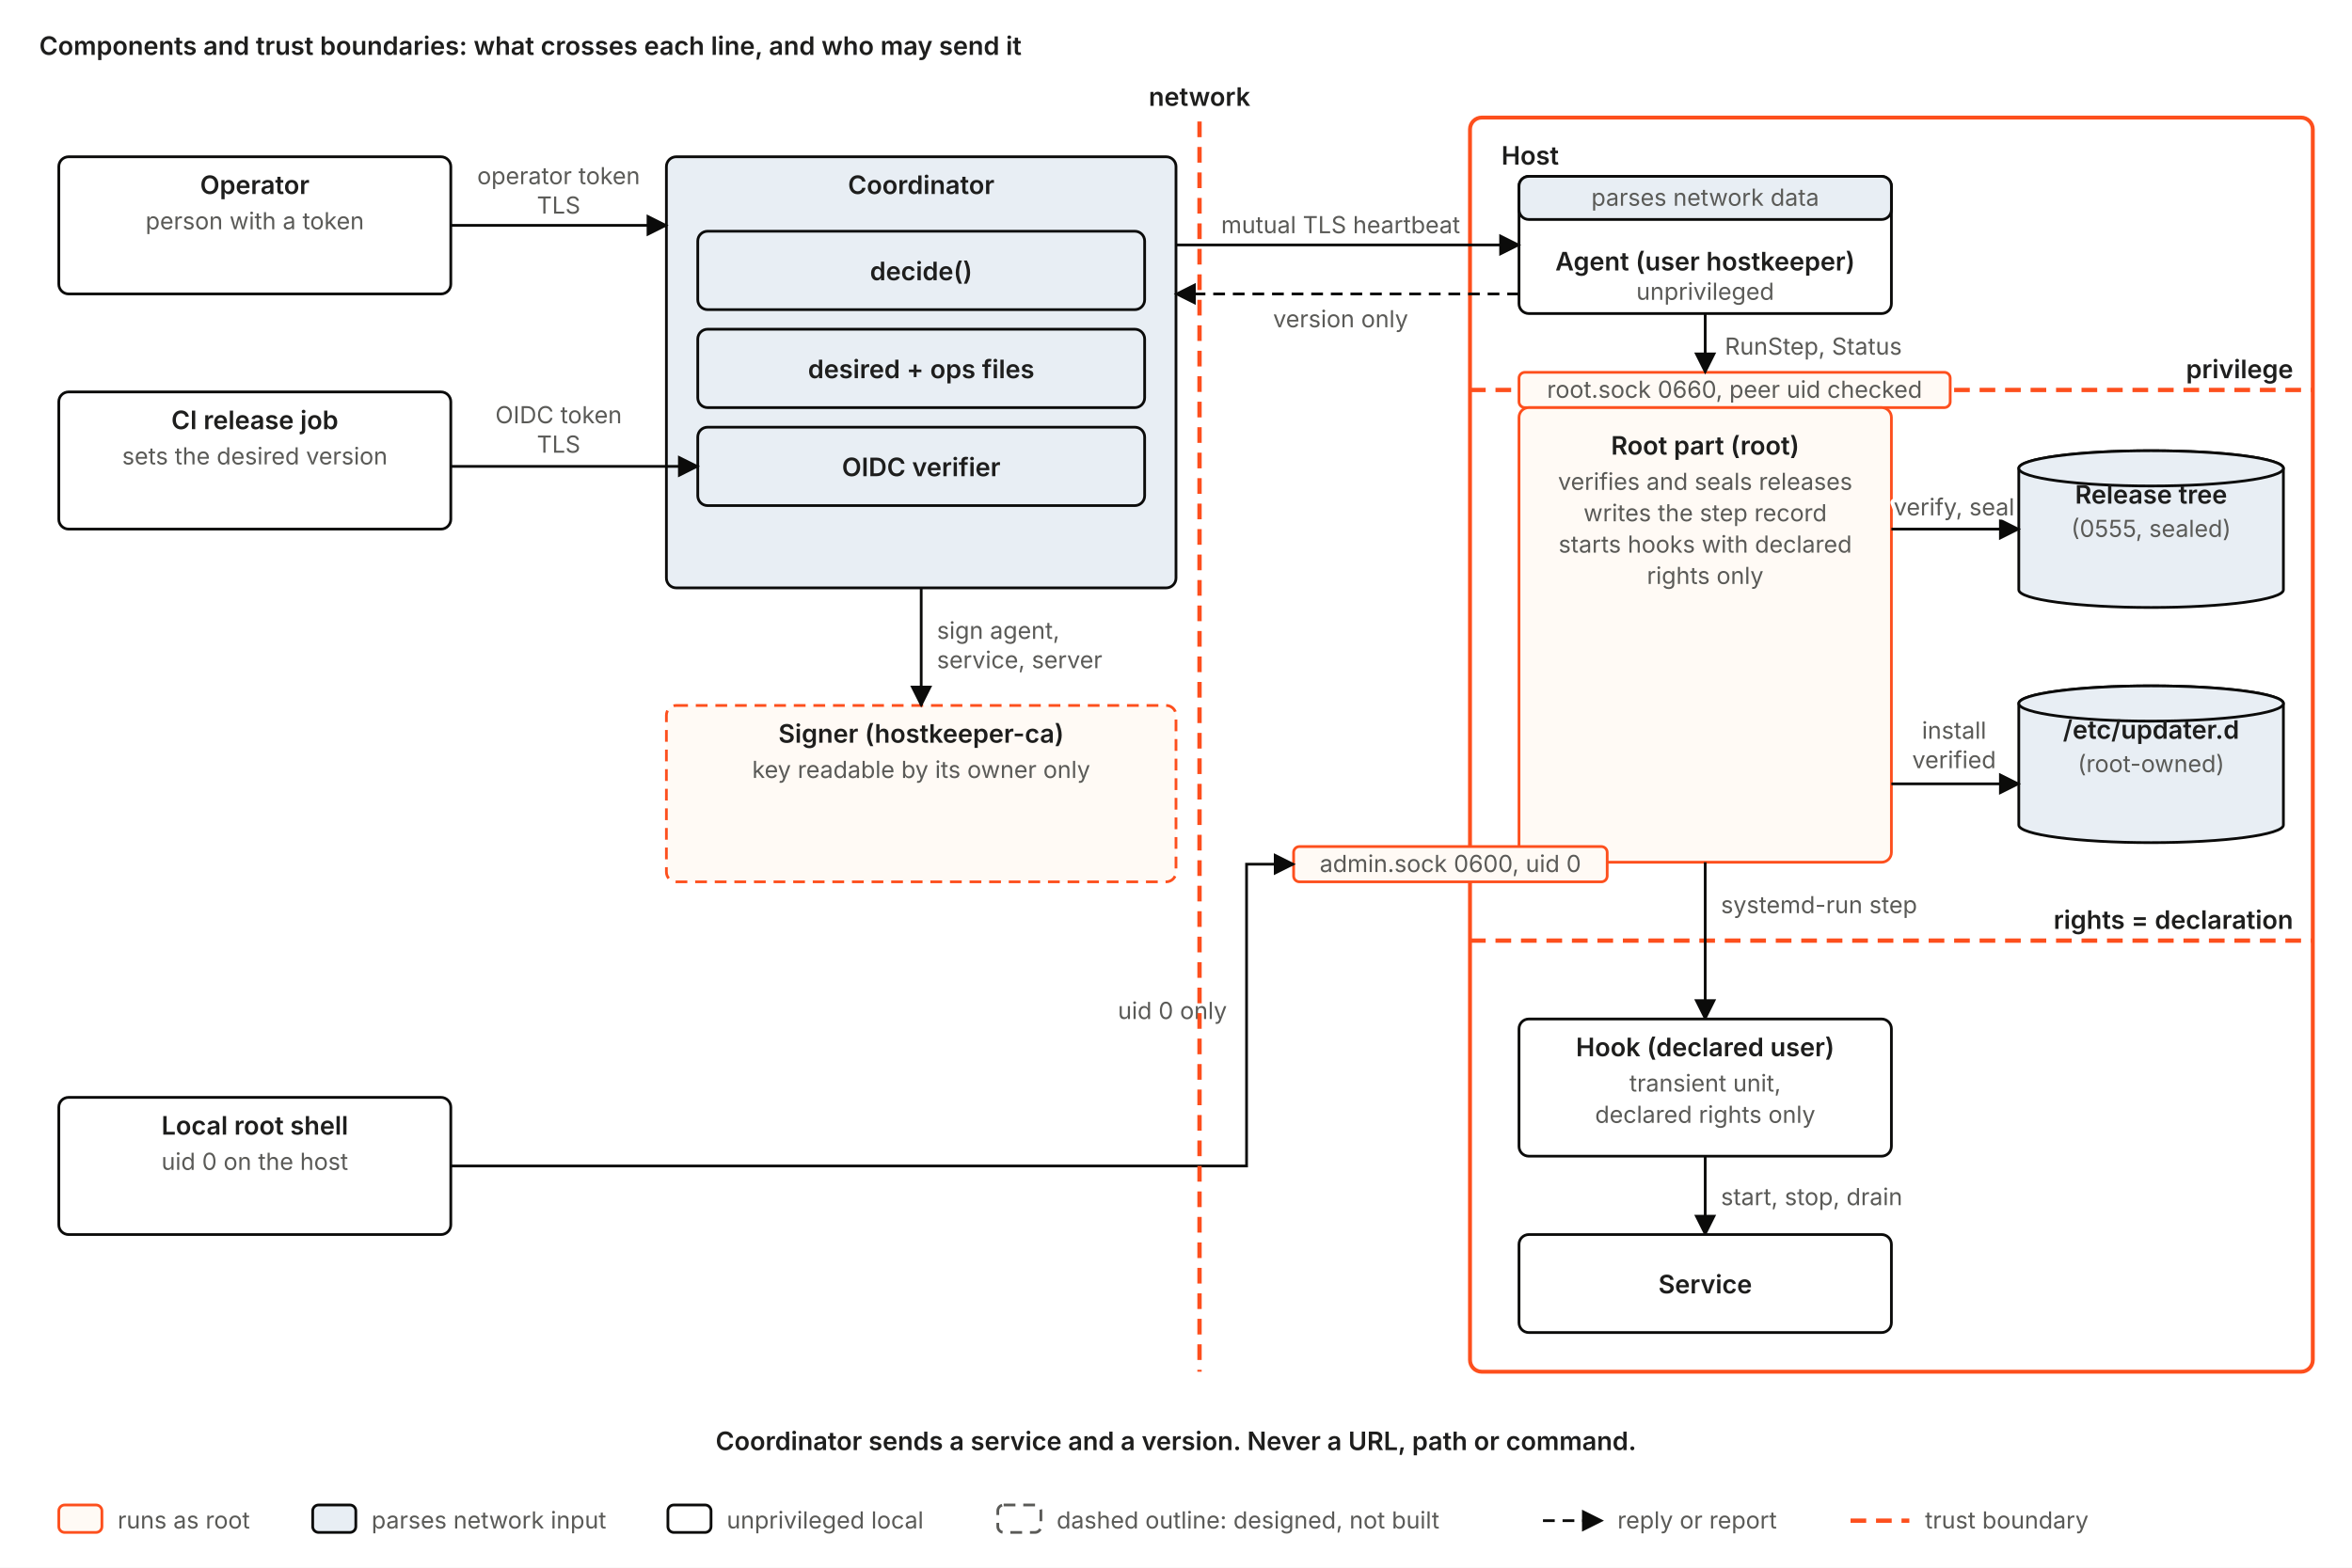
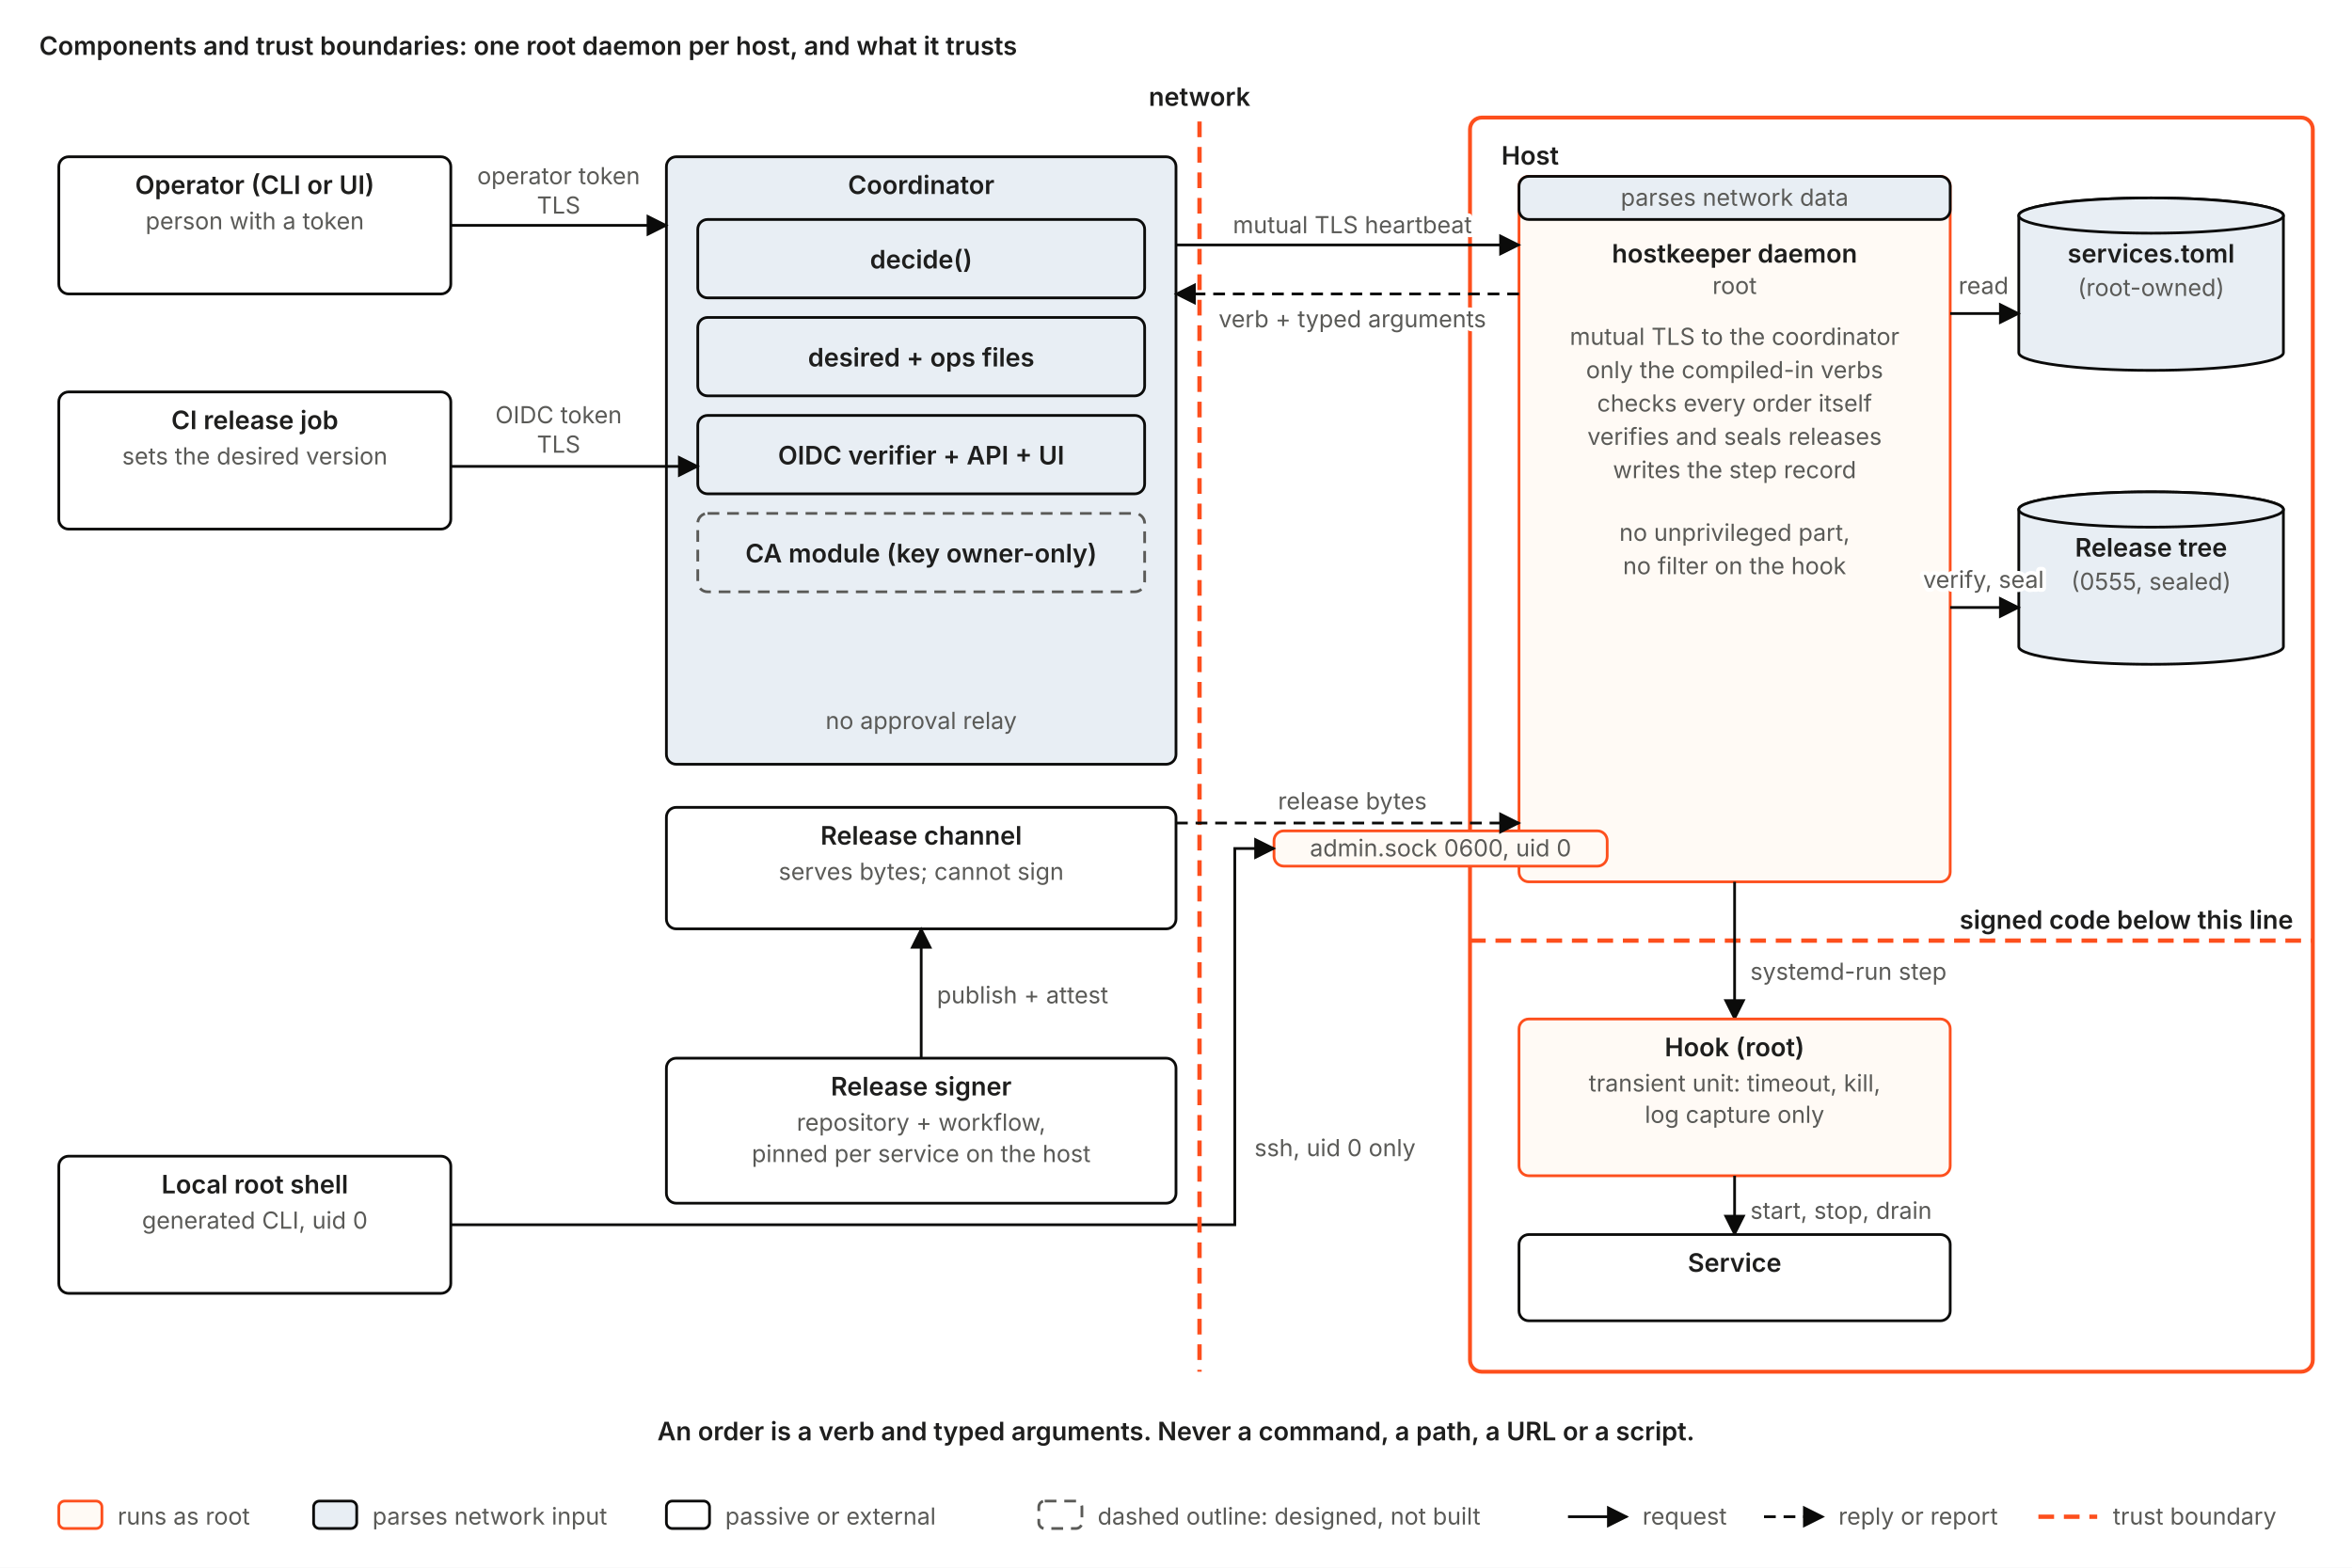
- <svg xmlns="http://www.w3.org/2000/svg" viewBox="0 0 1200 800" width="1200" height="800" role="img" aria-label="Components and trust boundaries: coordinator, agent, root part, hook, service, signer, operator and CI, with the trust boundary drawn at each crossing.">
+ <svg xmlns="http://www.w3.org/2000/svg" viewBox="0 0 1200 800" width="1200" height="800" role="img" aria-label="Components and trust boundaries: coordinator, one root daemon per host, hook, service, release signer, release channel, operator and CI, with the trust boundary drawn at each crossing.">
  <defs>
    <marker id="components-and-trust-ak" viewBox="0 0 10 10" refX="9" refY="5" markerWidth="8" markerHeight="8" orient="auto-start-reverse">
      <path d="M0,0 L10,5 L0,10 z" fill="#0B0B0A" />
    </marker>
    <marker id="components-and-trust-ao" viewBox="0 0 10 10" refX="9" refY="5" markerWidth="8" markerHeight="8" orient="auto-start-reverse">
      <path d="M0,0 L10,5 L0,10 z" fill="#FD4F1D" />
    </marker>
  </defs>
  <style>
.box{fill:#FFFFFF;stroke:#0B0B0A;stroke-width:1.4}
.box-b{fill:#E8EEF4;stroke:#0B0B0A;stroke-width:1.4}
.box-o{fill:#FFFAF5;stroke:#FD4F1D;stroke-width:1.4}
.box-t{fill:none;stroke:#FD4F1D;stroke-width:2}
.box-p{fill:none;stroke:#5A5A57;stroke-width:1.4;stroke-dasharray:6 4}
.dash{stroke-dasharray:6 4}
.tb{stroke:#FD4F1D;fill:none;stroke-width:2.2;stroke-dasharray:8 5}
.ln{stroke:#0B0B0A;fill:none;stroke-width:1.4}
.ln-d{stroke:#0B0B0A;fill:none;stroke-width:1.4;stroke-dasharray:6 4}
.ln-o{stroke:#FD4F1D;fill:none;stroke-width:1.6}
.ln-od{stroke:#FD4F1D;fill:none;stroke-width:1.6;stroke-dasharray:6 4}
.life{stroke:#5A5A57;stroke-width:1;stroke-dasharray:2 4}
text{fill:#1E1E1D;font-family:system-ui,-apple-system,'Segoe UI',sans-serif;font-size:13px}
.b{font-weight:600}
.t-m{fill:#5A5A57;font-size:12px}
.lbl{paint-order:stroke;stroke:#FFFFFF;stroke-width:4px;stroke-linejoin:round}
</style>
  <rect x="0" y="0" width="1200" height="800" fill="#FFFFFF" />
-   <text x="20" y="28" class="b" font-size="16" text-anchor="start">Components and trust boundaries: what crosses each line, and who may send it</text>
+   <text x="20" y="28" class="b" font-size="16" text-anchor="start">Components and trust boundaries: one root daemon per host, and what it trusts</text>
  <rect x="30" y="80" width="200" height="70" rx="5" class="box" />
-   <text x="130" y="99" class="b" text-anchor="middle">Operator</text>
-   <text x="130" y="117" class="t-m" text-anchor="middle">person with a token</text>
+   <text x="130.0" y="99" class="b" text-anchor="middle">Operator (CLI or UI)</text>
+   <text x="130.0" y="117" class="t-m" text-anchor="middle">person with a token</text>
  <rect x="30" y="200" width="200" height="70" rx="5" class="box" />
-   <text x="130" y="219" class="b" text-anchor="middle">CI release job</text>
-   <text x="130" y="237" class="t-m" text-anchor="middle">sets the desired version</text>
-   <rect x="30" y="560" width="200" height="70" rx="5" class="box" />
-   <text x="130" y="579" class="b" text-anchor="middle">Local root shell</text>
-   <text x="130" y="597" class="t-m" text-anchor="middle">uid 0 on the host</text>
-   <rect x="340" y="80" width="260" height="220" rx="5" class="box-b" />
+   <text x="130.0" y="219" class="b" text-anchor="middle">CI release job</text>
+   <text x="130.0" y="237" class="t-m" text-anchor="middle">sets the desired version</text>
+   <rect x="30" y="590" width="200" height="70" rx="5" class="box" />
+   <text x="130.0" y="609" class="b" text-anchor="middle">Local root shell</text>
+   <text x="130.0" y="627" class="t-m" text-anchor="middle">generated CLI, uid 0</text>
+   <rect x="340" y="80" width="260" height="310" rx="5" class="box-b" />
  <text x="470" y="99" class="b" text-anchor="middle">Coordinator</text>
-   <rect x="356" y="118" width="228" height="40" rx="5" class="box-b" />
-   <text x="470" y="143" class="b" text-anchor="middle">decide()</text>
-   <rect x="356" y="168" width="228" height="40" rx="5" class="box-b" />
-   <text x="470" y="193" class="b" text-anchor="middle">desired + ops files</text>
-   <rect x="356" y="218" width="228" height="40" rx="5" class="box-b" />
-   <text x="470" y="243" class="b" text-anchor="middle">OIDC verifier</text>
-   <rect x="340" y="360" width="260" height="90" rx="5" class="box-o dash" />
-   <text x="470" y="379" class="b" text-anchor="middle">Signer (hostkeeper-ca)</text>
-   <text x="470" y="397" class="t-m" text-anchor="middle">key readable by its owner only</text>
-   <path d="M470,300 L470,360" class="ln" marker-end="url(#components-and-trust-ak)" />
-   <text x="478" y="326" class="t-m lbl" text-anchor="start">sign agent,</text>
-   <text x="478" y="341" class="t-m lbl" text-anchor="start">service, server</text>
+   <rect x="356" y="112" width="228" height="40" rx="5" class="box-b" />
+   <text x="470" y="137" class="b" text-anchor="middle">decide()</text>
+   <rect x="356" y="162" width="228" height="40" rx="5" class="box-b" />
+   <text x="470" y="187" class="b" text-anchor="middle">desired + ops files</text>
+   <rect x="356" y="212" width="228" height="40" rx="5" class="box-b" />
+   <text x="470" y="237" class="b" text-anchor="middle">OIDC verifier + API + UI</text>
+   <rect x="356" y="262" width="228" height="40" rx="5" class="box-p" />
+   <text x="470" y="287" class="b" text-anchor="middle">CA module (key owner-only)</text>
+   <text x="470" y="372" class="t-m" text-anchor="middle">no approval relay</text>
+   <rect x="340" y="412" width="260" height="62" rx="5" class="box" />
+   <text x="470.0" y="431" class="b" text-anchor="middle">Release channel</text>
+   <text x="470.0" y="449" class="t-m" text-anchor="middle">serves bytes; cannot sign</text>
+   <rect x="340" y="540" width="260" height="74" rx="5" class="box" />
+   <text x="470.0" y="559" class="b" text-anchor="middle">Release signer</text>
+   <text x="470.0" y="577" class="t-m" text-anchor="middle">repository + workflow,</text>
+   <text x="470.0" y="593" class="t-m" text-anchor="middle">pinned per service on the host</text>
+   <path d="M470,540 L470,474" class="ln" marker-end="url(#components-and-trust-ak)" />
+   <text x="478" y="512" class="t-m lbl" text-anchor="start">publish + attest</text>
  <rect x="750" y="60" width="430" height="640" rx="6" class="box-t" />
  <text x="766" y="84" class="b" text-anchor="start">Host</text>
-   <rect x="775" y="90" width="190" height="70" rx="5" class="box" />
-   <rect x="775" y="90" width="190" height="22" rx="5" class="box-b" />
-   <text x="870" y="105" class="t-m" text-anchor="middle">parses network data</text>
-   <text x="870" y="138" class="b" text-anchor="middle">Agent (user hostkeeper)</text>
-   <text x="870" y="153" class="t-m" text-anchor="middle">unprivileged</text>
-   <line x1="750" y1="199" x2="1180" y2="199" class="tb" />
-   <text x="1170" y="193" class="b lbl" text-anchor="end">privilege</text>
-   <rect x="775" y="190" width="220" height="18" rx="3" class="box-o" />
-   <text x="885" y="203" class="t-m" text-anchor="middle">root.sock 0660, peer uid checked</text>
-   <rect x="775" y="208" width="190" height="232" rx="5" class="box-o" />
-   <text x="870" y="232" class="b" text-anchor="middle">Root part (root)</text>
-   <text x="870" y="250" class="t-m" text-anchor="middle">verifies and seals releases</text>
-   <text x="870" y="266" class="t-m" text-anchor="middle">writes the step record</text>
-   <text x="870" y="282" class="t-m" text-anchor="middle">starts hooks with declared</text>
-   <text x="870" y="298" class="t-m" text-anchor="middle">rights only</text>
-   <path d="M870,160 L870,190" class="ln" marker-end="url(#components-and-trust-ak)" />
-   <text x="880" y="181" class="t-m lbl" text-anchor="start">RunStep, Status</text>
-   <rect x="660" y="432" width="160" height="18" rx="3" class="box-o" />
-   <text x="740" y="445" class="t-m" text-anchor="middle">admin.sock 0600, uid 0</text>
-   <path d="M230,595 L636,595 L636,441 L660,441" class="ln" marker-end="url(#components-and-trust-ak)" />
-   <text x="626" y="520" class="t-m lbl" text-anchor="end">uid 0 only</text>
+   <path d="M1030,110 v70 a67.5,9 0 0 0 135,0 v-70 a67.5,9 0 0 0 -135,0 z" class="box-b" />
+   <ellipse cx="1097.5" cy="110" rx="67.5" ry="9" class="box-b" />
+   <text x="1097.5" y="134" class="b" text-anchor="middle">services.toml</text>
+   <text x="1097.5" y="151" class="t-m" text-anchor="middle">(root-owned)</text>
+   <path d="M1030,260 v70 a67.5,9 0 0 0 135,0 v-70 a67.5,9 0 0 0 -135,0 z" class="box-b" />
+   <ellipse cx="1097.5" cy="260" rx="67.5" ry="9" class="box-b" />
+   <text x="1097.5" y="284" class="b" text-anchor="middle">Release tree</text>
+   <text x="1097.5" y="301" class="t-m" text-anchor="middle">(0555, sealed)</text>
+   <rect x="775" y="90" width="220" height="360" rx="5" class="box-o" />
+   <rect x="775" y="90" width="220" height="22" rx="5" class="box-b" />
+   <text x="885" y="105" class="t-m" text-anchor="middle">parses network data</text>
+   <text x="885" y="134" class="b" text-anchor="middle">hostkeeper daemon</text>
+   <text x="885" y="150" class="t-m" text-anchor="middle">root</text>
+   <text x="885" y="176" class="t-m" text-anchor="middle">mutual TLS to the coordinator</text>
+   <text x="885" y="193" class="t-m" text-anchor="middle">only the compiled-in verbs</text>
+   <text x="885" y="210" class="t-m" text-anchor="middle">checks every order itself</text>
+   <text x="885" y="227" class="t-m" text-anchor="middle">verifies and seals releases</text>
+   <text x="885" y="244" class="t-m" text-anchor="middle">writes the step record</text>
+   <text x="885" y="276" class="t-m" text-anchor="middle">no unprivileged part,</text>
+   <text x="885" y="293" class="t-m" text-anchor="middle">no filter on the hook</text>
+   <path d="M995,160 L1030,160" class="ln" marker-end="url(#components-and-trust-ak)" />
+   <text x="1012" y="150" class="t-m lbl" text-anchor="middle">read</text>
+   <path d="M995,310 L1030,310" class="ln" marker-end="url(#components-and-trust-ak)" />
+   <text x="1012" y="300" class="t-m lbl" text-anchor="middle">verify, seal</text>
+   <rect x="650" y="424" width="170" height="18" rx="5" class="box-o" />
+   <text x="735" y="437" class="t-m" text-anchor="middle">admin.sock 0600, uid 0</text>
+   <path d="M230,625 L630,625 L630,433 L650,433" class="ln" marker-end="url(#components-and-trust-ak)" />
+   <text x="640" y="590" class="t-m lbl" text-anchor="start">ssh, uid 0 only</text>
  <line x1="750" y1="480" x2="1180" y2="480" class="tb" />
-   <text x="1170" y="474" class="b lbl" text-anchor="end">rights = declaration</text>
-   <path d="M870,440 L870,520" class="ln" marker-end="url(#components-and-trust-ak)" />
-   <text x="878" y="466" class="t-m lbl" text-anchor="start">systemd-run step</text>
-   <rect x="775" y="520" width="190" height="70" rx="5" class="box" />
-   <text x="870" y="539" class="b" text-anchor="middle">Hook (declared user)</text>
-   <text x="870" y="557" class="t-m" text-anchor="middle">transient unit,</text>
-   <text x="870" y="573" class="t-m" text-anchor="middle">declared rights only</text>
-   <path d="M870,590 L870,630" class="ln" marker-end="url(#components-and-trust-ak)" />
-   <text x="878" y="615" class="t-m lbl" text-anchor="start">start, stop, drain</text>
-   <rect x="775" y="630" width="190" height="50" rx="5" class="box" />
-   <text x="870" y="660" class="b" text-anchor="middle">Service</text>
-   <path d="M1030,239 v62 a67.5,9 0 0 0 135,0 v-62 a67.5,9 0 0 0 -135,0 z" class="box-b" />
-   <ellipse cx="1097.5" cy="239" rx="67.5" ry="9" class="box-b" />
-   <text x="1097.5" y="257" class="b" text-anchor="middle">Release tree</text>
-   <text x="1097.5" y="274" class="t-m" text-anchor="middle">(0555, sealed)</text>
-   <path d="M1030,359 v62 a67.5,9 0 0 0 135,0 v-62 a67.5,9 0 0 0 -135,0 z" class="box-b" />
-   <ellipse cx="1097.5" cy="359" rx="67.5" ry="9" class="box-b" />
-   <text x="1097.5" y="377" class="b" text-anchor="middle">/etc/updater.d</text>
-   <text x="1097.5" y="394" class="t-m" text-anchor="middle">(root-owned)</text>
-   <path d="M965,270 L1030,270" class="ln" marker-end="url(#components-and-trust-ak)" />
-   <text x="997" y="263" class="t-m lbl" text-anchor="middle">verify, seal</text>
-   <path d="M965,400 L1030,400" class="ln" marker-end="url(#components-and-trust-ak)" />
-   <text x="997" y="377" class="t-m lbl" text-anchor="middle">install</text>
-   <text x="997" y="392" class="t-m lbl" text-anchor="middle">verified</text>
+   <text x="1170" y="474" class="b lbl" text-anchor="end">signed code below this line</text>
+   <path d="M885,450 L885,520" class="ln" marker-end="url(#components-and-trust-ak)" />
+   <text x="893" y="500" class="t-m lbl" text-anchor="start">systemd-run step</text>
+   <rect x="775" y="520" width="220" height="80" rx="5" class="box-o" />
+   <text x="885.0" y="539" class="b" text-anchor="middle">Hook (root)</text>
+   <text x="885.0" y="557" class="t-m" text-anchor="middle">transient unit: timeout, kill,</text>
+   <text x="885.0" y="573" class="t-m" text-anchor="middle">log capture only</text>
+   <path d="M885,600 L885,630" class="ln" marker-end="url(#components-and-trust-ak)" />
+   <text x="893" y="622" class="t-m lbl" text-anchor="start">start, stop, drain</text>
+   <rect x="775" y="630" width="220" height="44" rx="5" class="box" />
+   <text x="885.0" y="649" class="b" text-anchor="middle">Service</text>
  <line x1="612" y1="62" x2="612" y2="700" class="tb" />
  <text x="612" y="54" class="b lbl" text-anchor="middle">network</text>
  <path d="M230,115 L340,115" class="ln" marker-end="url(#components-and-trust-ak)" />
  <text x="285" y="94" class="t-m lbl" text-anchor="middle">operator token</text>
  <text x="285" y="109" class="t-m lbl" text-anchor="middle">TLS</text>
  <path d="M230,238 L356,238" class="ln" marker-end="url(#components-and-trust-ak)" />
  <text x="285" y="216" class="t-m lbl" text-anchor="middle">OIDC token</text>
  <text x="285" y="231" class="t-m lbl" text-anchor="middle">TLS</text>
  <path d="M600,125 L775,125" class="ln" marker-end="url(#components-and-trust-ak)" />
-   <text x="684" y="119" class="t-m lbl" text-anchor="middle">mutual TLS heartbeat</text>
+   <text x="690" y="119" class="t-m lbl" text-anchor="middle">mutual TLS heartbeat</text>
  <path d="M775,150 L600,150" class="ln-d" marker-end="url(#components-and-trust-ak)" />
-   <text x="684" y="167" class="t-m lbl" text-anchor="middle">version only</text>
-   <text x="600" y="740" class="b" text-anchor="middle">Coordinator sends a service and a version. Never a URL, path or command.</text>
-   <rect x="30" y="768" width="22" height="14" rx="3" class="box-o" />
-   <text x="60" y="780" class="t-m" text-anchor="start">runs as root</text>
-   <rect x="159.538" y="768" width="22" height="14" rx="3" class="box-b" />
-   <text x="189.538" y="780" class="t-m" text-anchor="start">parses network input</text>
-   <rect x="340.769" y="768" width="22" height="14" rx="3" class="box" />
-   <text x="370.769" y="780" class="t-m" text-anchor="start">unprivileged local</text>
-   <rect x="509.077" y="768" width="22" height="14" rx="3" class="box-p" />
-   <text x="539.077" y="780" class="t-m" text-anchor="start">dashed outline: designed, not built</text>
-   <path d="M787.231,776 L817.231,776" class="ln-d" marker-end="url(#components-and-trust-ak)" />
-   <text x="825.231" y="780" class="t-m" text-anchor="start">reply or report</text>
-   <line x1="944.154" y1="776" x2="974.154" y2="776" class="tb" />
-   <text x="982.154" y="780" class="t-m" text-anchor="start">trust boundary</text>
+   <text x="690" y="167" class="t-m lbl" text-anchor="middle">verb + typed arguments</text>
+   <path d="M600,420 L775,420" class="ln-d" marker-end="url(#components-and-trust-ak)" />
+   <text x="690" y="413" class="t-m lbl" text-anchor="middle">release bytes</text>
+   <text x="600" y="735" class="b" text-anchor="middle">An order is a verb and typed arguments. Never a command, a path, a URL or a script.</text>
+   <rect x="30" y="766" width="22" height="14" rx="3" class="box-o" />
+   <text x="60" y="778" class="t-m" text-anchor="start">runs as root</text>
+   <rect x="160" y="766" width="22" height="14" rx="3" class="box-b" />
+   <text x="190" y="778" class="t-m" text-anchor="start">parses network input</text>
+   <rect x="340" y="766" width="22" height="14" rx="3" class="box" />
+   <text x="370" y="778" class="t-m" text-anchor="start">passive or external</text>
+   <rect x="530" y="766" width="22" height="14" rx="3" class="box-p" />
+   <text x="560" y="778" class="t-m" text-anchor="start">dashed outline: designed, not built</text>
+   <path d="M800,774 L830,774" class="ln" marker-end="url(#components-and-trust-ak)" />
+   <text x="838" y="778" class="t-m" text-anchor="start">request</text>
+   <path d="M900,774 L930,774" class="ln-d" marker-end="url(#components-and-trust-ak)" />
+   <text x="938" y="778" class="t-m" text-anchor="start">reply or report</text>
+   <line x1="1040" y1="774" x2="1070" y2="774" class="tb" />
+   <text x="1078" y="778" class="t-m" text-anchor="start">trust boundary</text>
</svg>
